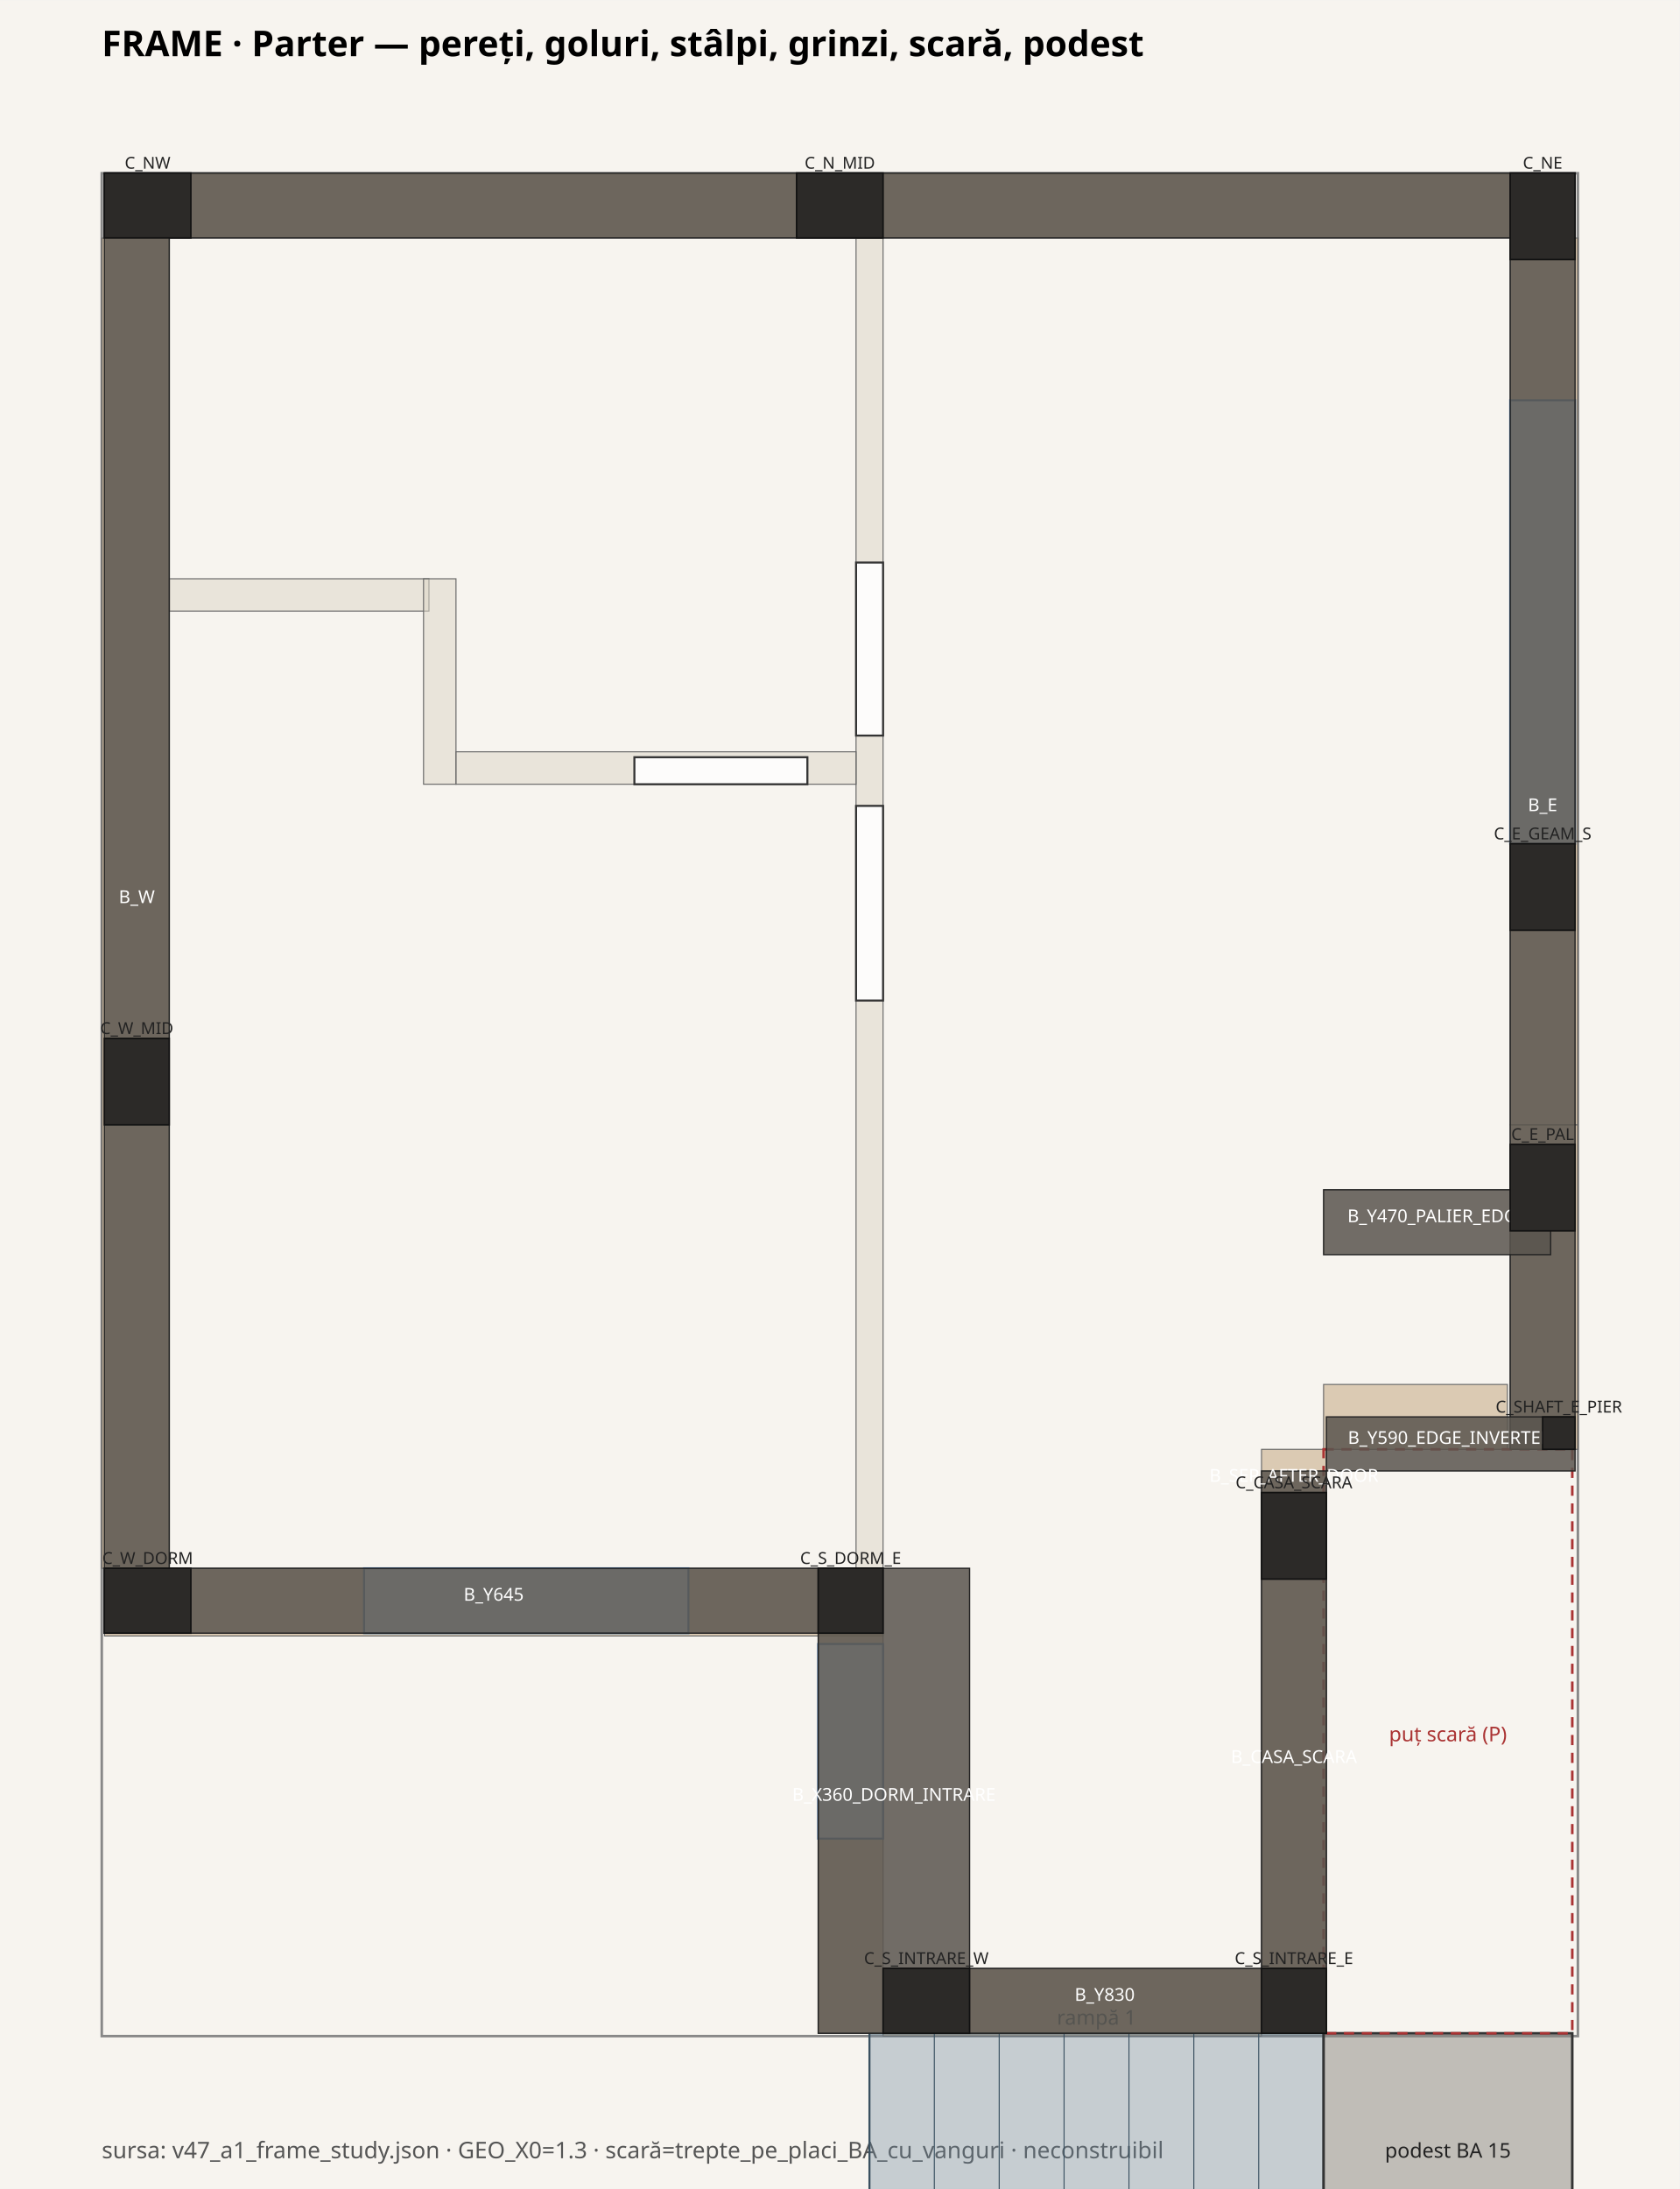
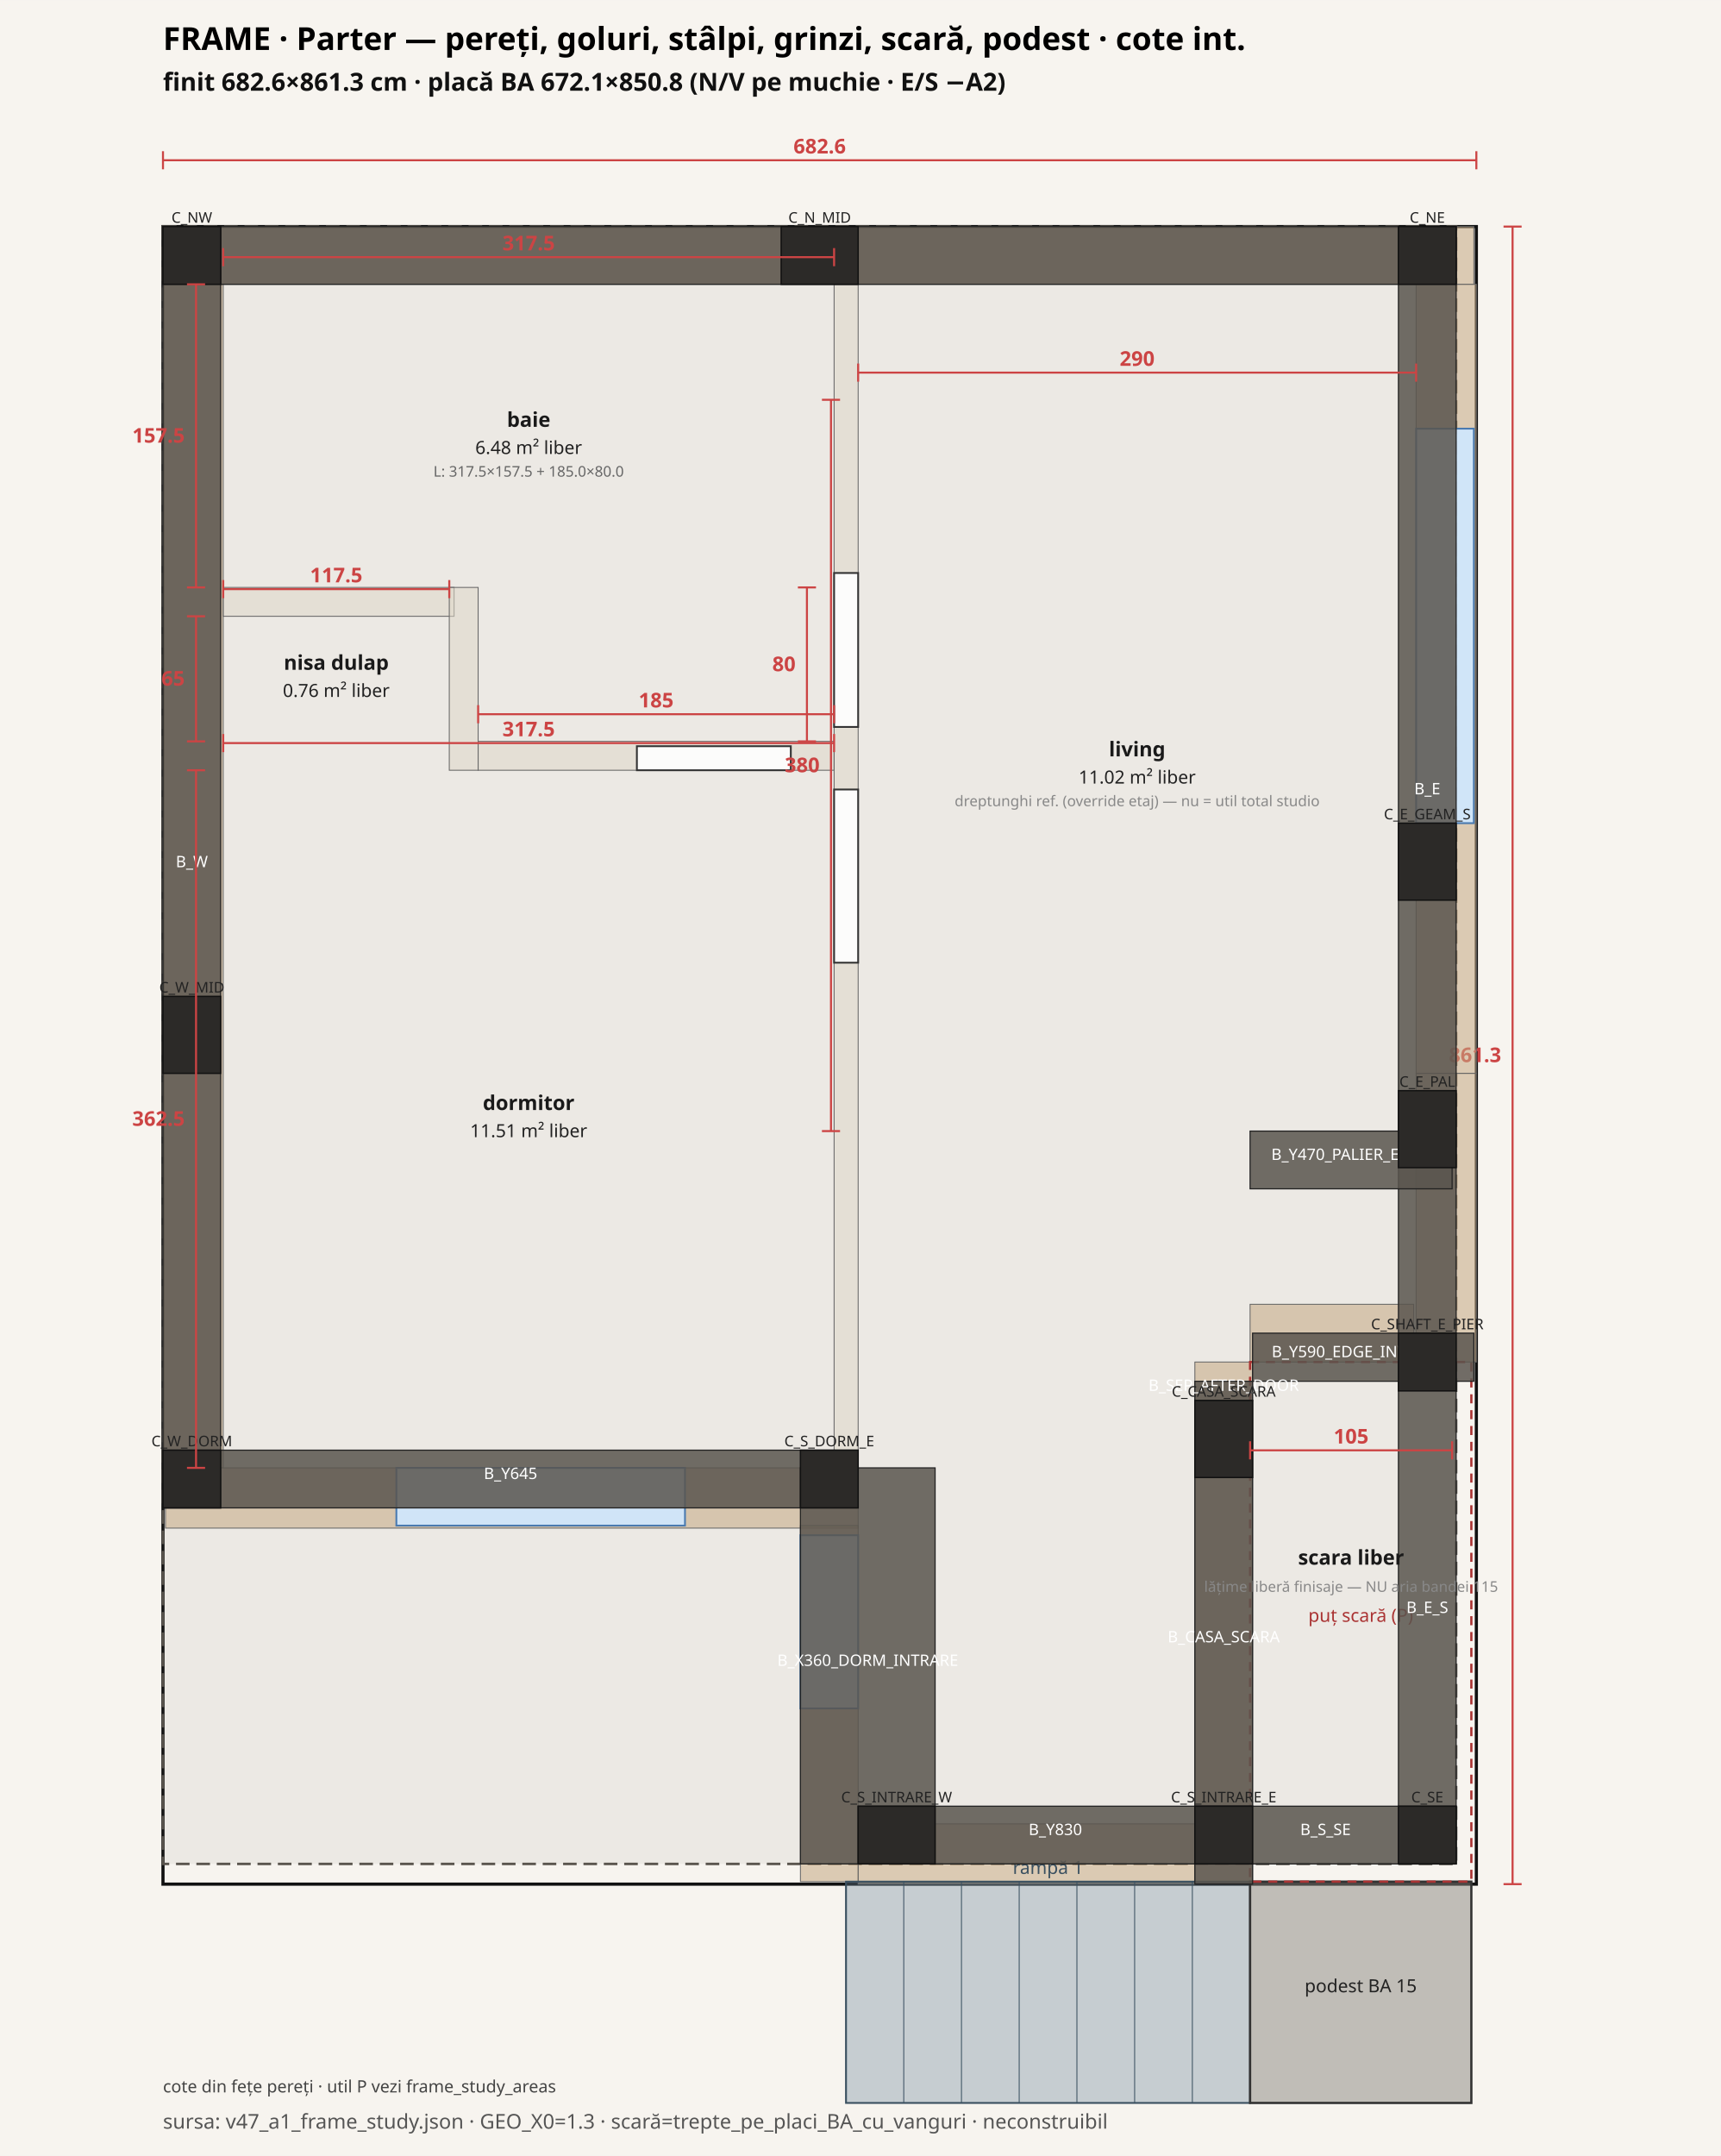
- <svg xmlns="http://www.w3.org/2000/svg" width="660" height="860" viewBox="0 0 660.21 860.105">
+ <svg xmlns="http://www.w3.org/2000/svg" width="760" height="952" viewBox="0 0 760.21 952.105">
  <rect width="100%" height="100%" fill="#f7f4ef" />
-   <text x="40" y="22" font-size="14" font-weight="600" font-family="IBM Plex Sans,Segoe UI,sans-serif">FRAME · Parter — pereți, goluri, stâlpi, grinzi, scară, podest</text>
-   <text x="40" y="848.105" font-size="9" fill="#555" font-family="IBM Plex Sans,Segoe UI,sans-serif">sursa: v47_a1_frame_study.json · GEO_X0=1.3 · scară=trepte_pe_placi_BA_cu_vanguri · neconstruibil</text>
-   <rect x="40" y="68" width="580.21" height="732.105" fill="none" stroke="#888" stroke-width="1" />
-   <rect x="41.105" y="68" width="578" height="25.5" fill="#c4a882" fill-opacity="0.55" stroke="#666" stroke-width="0.4" />
-   <rect x="40" y="93.5" width="26.605" height="522.75" fill="#c4a882" fill-opacity="0.55" stroke="#666" stroke-width="0.4" />
-   <rect x="593.605" y="93.5" width="26.605" height="348.5" fill="#c4a882" fill-opacity="0.55" stroke="#666" stroke-width="0.4" />
-   <rect x="347.105" y="773.5" width="148.75" height="26.605" fill="#c4a882" fill-opacity="0.55" stroke="#666" stroke-width="0.4" />
-   <rect x="41.105" y="616.25" width="306" height="26.605" fill="#c4a882" fill-opacity="0.55" stroke="#666" stroke-width="0.4" />
-   <rect x="336.48" y="93.5" width="10.625" height="522.75" fill="#ddd6c8" fill-opacity="0.55" stroke="#666" stroke-width="0.4" />
-   <rect x="66.605" y="227.375" width="102" height="12.75" fill="#ddd6c8" fill-opacity="0.55" stroke="#666" stroke-width="0.4" />
-   <rect x="166.48" y="227.375" width="12.75" height="80.75" fill="#ddd6c8" fill-opacity="0.55" stroke="#666" stroke-width="0.4" />
-   <rect x="179.23" y="295.375" width="157.25" height="12.75" fill="#ddd6c8" fill-opacity="0.55" stroke="#666" stroke-width="0.4" />
-   <rect x="495.855" y="569.5" width="25.5" height="229.5" fill="#c4a882" fill-opacity="0.55" stroke="#666" stroke-width="0.4" />
-   <rect x="321.605" y="641.75" width="25.5" height="157.25" fill="#c4a882" fill-opacity="0.55" stroke="#666" stroke-width="0.4" />
-   <rect x="593.605" y="442" width="26.605" height="127.5" fill="#c4a882" fill-opacity="0.55" stroke="#666" stroke-width="0.4" />
-   <rect x="520.25" y="544" width="72.25" height="25.5" fill="#c4a882" fill-opacity="0.55" stroke="#666" stroke-width="0.4" />
-   <rect x="336.48" y="221" width="10.625" height="68" fill="#fff" fill-opacity="0.9" stroke="#333" stroke-width="0.8" />
-   <rect x="249.355" y="297.5" width="68" height="10.625" fill="#fff" fill-opacity="0.9" stroke="#333" stroke-width="0.8" />
-   <rect x="336.48" y="316.625" width="10.625" height="76.5" fill="#fff" fill-opacity="0.9" stroke="#333" stroke-width="0.8" />
-   <rect x="143.105" y="616.25" width="127.5" height="25.5" fill="#cfe8ff" fill-opacity="0.9" stroke="#4a7ab0" stroke-width="0.8" />
-   <rect x="321.605" y="646" width="25.5" height="76.5" fill="#cfe8ff" fill-opacity="0.9" stroke="#4a7ab0" stroke-width="0.8" />
-   <rect x="593.605" y="157.25" width="25.5" height="174.25" fill="#cfe8ff" fill-opacity="0.9" stroke="#4a7ab0" stroke-width="0.8" />
-   <rect x="341.75" y="799" width="178.5" height="97.75" fill="#6a8498" fill-opacity="0.35" stroke="#3a5060" stroke-width="0.8" />
-   <line x1="341.75" y1="799" x2="341.75" y2="896.75" stroke="#3a5060" stroke-width="0.4" />
-   <line x1="367.25" y1="799" x2="367.25" y2="896.75" stroke="#3a5060" stroke-width="0.4" />
-   <line x1="392.75" y1="799" x2="392.75" y2="896.75" stroke="#3a5060" stroke-width="0.4" />
-   <line x1="418.25" y1="799" x2="418.25" y2="896.75" stroke="#3a5060" stroke-width="0.4" />
-   <line x1="443.75" y1="799" x2="443.75" y2="896.75" stroke="#3a5060" stroke-width="0.4" />
-   <line x1="469.25" y1="799" x2="469.25" y2="896.75" stroke="#3a5060" stroke-width="0.4" />
-   <line x1="494.75" y1="799" x2="494.75" y2="896.75" stroke="#3a5060" stroke-width="0.4" />
-   <text x="431" y="795.6" text-anchor="middle" font-size="8" fill="#3a5060" font-family="IBM Plex Sans,Segoe UI,sans-serif">rampă 1</text>
-   <rect x="520.25" y="799" width="97.75" height="97.75" fill="#8b8680" fill-opacity="0.5" stroke="#333" stroke-width="1" />
-   <text x="569.125" y="847.875" text-anchor="middle" font-size="8" fill="#222" font-family="IBM Plex Sans,Segoe UI,sans-serif">podest BA 15</text>
-   <rect x="520.25" y="569.5" width="97.75" height="229.5" fill="none" stroke="#a33" stroke-width="1" stroke-dasharray="4 3" />
-   <text x="569.125" y="684.25" text-anchor="middle" font-size="8" fill="#a33" font-family="IBM Plex Sans,Segoe UI,sans-serif">puț scară (P)</text>
-   <rect x="41.02" y="67.915" width="578.085" height="25.5" fill="#5a554e" fill-opacity="0.85" stroke="#222" stroke-width="0.5" />
-   <text x="330.062" y="80.665" text-anchor="middle" font-size="7" fill="#fff" font-family="IBM Plex Sans,Segoe UI,sans-serif">B_N</text>
-   <rect x="41.02" y="67.915" width="25.5" height="573.835" fill="#5a554e" fill-opacity="0.85" stroke="#222" stroke-width="0.5" />
-   <text x="53.77" y="354.832" text-anchor="middle" font-size="7" fill="#fff" font-family="IBM Plex Sans,Segoe UI,sans-serif">B_W</text>
-   <rect x="593.605" y="67.915" width="25.5" height="501.585" fill="#5a554e" fill-opacity="0.85" stroke="#222" stroke-width="0.5" />
-   <text x="606.355" y="318.707" text-anchor="middle" font-size="7" fill="#fff" font-family="IBM Plex Sans,Segoe UI,sans-serif">B_E</text>
-   <rect x="495.855" y="586.5" width="25.5" height="212.5" fill="#5a554e" fill-opacity="0.85" stroke="#222" stroke-width="0.5" />
-   <text x="508.605" y="692.75" text-anchor="middle" font-size="7" fill="#fff" font-family="IBM Plex Sans,Segoe UI,sans-serif">B_CASA_SCARA</text>
-   <rect x="521.355" y="556.75" width="97.75" height="21.25" fill="#5a554e" fill-opacity="0.85" stroke="#222" stroke-width="0.5" />
-   <text x="570.23" y="567.375" text-anchor="middle" font-size="7" fill="#fff" font-family="IBM Plex Sans,Segoe UI,sans-serif">B_Y590_EDGE_INVERTED</text>
-   <rect x="495.855" y="578" width="25.5" height="8.5" fill="#5a554e" fill-opacity="0.85" stroke="#222" stroke-width="0.5" />
-   <text x="508.605" y="582.25" text-anchor="middle" font-size="7" fill="#fff" font-family="IBM Plex Sans,Segoe UI,sans-serif">B_SEP_AFTER_DOOR</text>
-   <rect x="41.02" y="616.25" width="306.085" height="25.5" fill="#5a554e" fill-opacity="0.85" stroke="#222" stroke-width="0.5" />
-   <text x="194.062" y="629" text-anchor="middle" font-size="7" fill="#fff" font-family="IBM Plex Sans,Segoe UI,sans-serif">B_Y645</text>
-   <rect x="321.605" y="616.25" width="59.5" height="182.75" fill="#5a554e" fill-opacity="0.85" stroke="#222" stroke-width="0.5" />
-   <text x="351.355" y="707.625" text-anchor="middle" font-size="7" fill="#fff" font-family="IBM Plex Sans,Segoe UI,sans-serif">B_X360_DORM_INTRARE</text>
-   <rect x="347.105" y="773.5" width="174.25" height="25.5" fill="#5a554e" fill-opacity="0.85" stroke="#222" stroke-width="0.5" />
-   <text x="434.23" y="786.25" text-anchor="middle" font-size="7" fill="#fff" font-family="IBM Plex Sans,Segoe UI,sans-serif">B_Y830</text>
-   <rect x="520.25" y="467.5" width="89.25" height="25.5" fill="#5a554e" fill-opacity="0.85" stroke="#222" stroke-width="0.5" />
-   <text x="564.875" y="480.25" text-anchor="middle" font-size="7" fill="#fff" font-family="IBM Plex Sans,Segoe UI,sans-serif">B_Y470_PALIER_EDGE</text>
-   <rect x="41.02" y="67.915" width="34" height="25.5" fill="#2c2a28" stroke="#111" stroke-width="0.6" />
-   <text x="58.02" y="66.215" text-anchor="middle" font-size="6.5" fill="#222" font-family="IBM Plex Sans,Segoe UI,sans-serif">C_NW</text>
-   <rect x="313.105" y="67.915" width="34" height="25.5" fill="#2c2a28" stroke="#111" stroke-width="0.6" />
-   <text x="330.105" y="66.215" text-anchor="middle" font-size="6.5" fill="#222" font-family="IBM Plex Sans,Segoe UI,sans-serif">C_N_MID</text>
-   <rect x="593.605" y="67.915" width="25.5" height="34" fill="#2c2a28" stroke="#111" stroke-width="0.6" />
-   <text x="606.355" y="66.215" text-anchor="middle" font-size="6.5" fill="#222" font-family="IBM Plex Sans,Segoe UI,sans-serif">C_NE</text>
-   <rect x="41.02" y="408" width="25.5" height="34" fill="#2c2a28" stroke="#111" stroke-width="0.6" />
-   <text x="53.77" y="406.3" text-anchor="middle" font-size="6.5" fill="#222" font-family="IBM Plex Sans,Segoe UI,sans-serif">C_W_MID</text>
-   <rect x="41.02" y="616.25" width="34" height="25.5" fill="#2c2a28" stroke="#111" stroke-width="0.6" />
-   <text x="58.02" y="614.55" text-anchor="middle" font-size="6.5" fill="#222" font-family="IBM Plex Sans,Segoe UI,sans-serif">C_W_DORM</text>
-   <rect x="321.605" y="616.25" width="25.5" height="25.5" fill="#2c2a28" stroke="#111" stroke-width="0.6" />
-   <text x="334.355" y="614.55" text-anchor="middle" font-size="6.5" fill="#222" font-family="IBM Plex Sans,Segoe UI,sans-serif">C_S_DORM_E</text>
-   <rect x="593.605" y="331.5" width="25.5" height="34" fill="#2c2a28" stroke="#111" stroke-width="0.6" />
-   <text x="606.355" y="329.8" text-anchor="middle" font-size="6.5" fill="#222" font-family="IBM Plex Sans,Segoe UI,sans-serif">C_E_GEAM_S</text>
-   <rect x="593.605" y="449.65" width="25.5" height="34" fill="#2c2a28" stroke="#111" stroke-width="0.6" />
-   <text x="606.355" y="447.95" text-anchor="middle" font-size="6.5" fill="#222" font-family="IBM Plex Sans,Segoe UI,sans-serif">C_E_PAL</text>
-   <rect x="495.855" y="586.5" width="25.5" height="34" fill="#2c2a28" stroke="#111" stroke-width="0.6" />
-   <text x="508.605" y="584.8" text-anchor="middle" font-size="6.5" fill="#222" font-family="IBM Plex Sans,Segoe UI,sans-serif">C_CASA_SCARA</text>
-   <rect x="606.355" y="556.75" width="12.75" height="12.75" fill="#2c2a28" stroke="#111" stroke-width="0.6" />
-   <text x="612.73" y="555.05" text-anchor="middle" font-size="6.5" fill="#222" font-family="IBM Plex Sans,Segoe UI,sans-serif">C_SHAFT_E_PIER</text>
-   <rect x="347.105" y="773.5" width="34" height="25.5" fill="#2c2a28" stroke="#111" stroke-width="0.6" />
-   <text x="364.105" y="771.8" text-anchor="middle" font-size="6.5" fill="#222" font-family="IBM Plex Sans,Segoe UI,sans-serif">C_S_INTRARE_W</text>
-   <rect x="495.855" y="773.5" width="25.5" height="25.5" fill="#2c2a28" stroke="#111" stroke-width="0.6" />
-   <text x="508.605" y="771.8" text-anchor="middle" font-size="6.5" fill="#222" font-family="IBM Plex Sans,Segoe UI,sans-serif">C_S_INTRARE_E</text>
+   <text x="72" y="22" font-size="14" font-weight="600" font-family="IBM Plex Sans,Segoe UI,sans-serif">FRAME · Parter — pereți, goluri, stâlpi, grinzi, scară, podest · cote int.</text>
+   <text x="72" y="40" font-size="11" font-weight="600" fill="#111" font-family="IBM Plex Sans,Segoe UI,sans-serif">finit 682.6×861.3 cm · placă BA 672.1×850.8 (N/V pe muchie · E/S −A2)</text>
+   <text x="72" y="940.105" font-size="9" fill="#555" font-family="IBM Plex Sans,Segoe UI,sans-serif">sursa: v47_a1_frame_study.json · GEO_X0=1.3 · scară=trepte_pe_placi_BA_cu_vanguri · neconstruibil</text>
+   <rect x="72" y="100" width="580.21" height="732.105" fill="none" stroke="#111" stroke-width="1.4" />
+   <rect x="72" y="100" width="571.285" height="723.18" fill="#8b8680" fill-opacity="0.1" stroke="#5a554e" stroke-width="1.1" stroke-dasharray="6 3" />
+   <line x1="72" y1="70.7" x2="652.21" y2="70.7" stroke="#c44" stroke-width="0.9" />
+   <line x1="72" y1="66.7" x2="72" y2="74.7" stroke="#c44" stroke-width="0.9" />
+   <line x1="652.21" y1="66.7" x2="652.21" y2="74.7" stroke="#c44" stroke-width="0.9" />
+   <text x="362.105" y="67.7" text-anchor="middle" font-size="9" font-weight="600" fill="#c44" font-family="IBM Plex Sans,Segoe UI,sans-serif">682.6</text>
+   <line x1="668.21" y1="100" x2="668.21" y2="832.105" stroke="#c44" stroke-width="0.9" />
+   <line x1="664.21" y1="100" x2="672.21" y2="100" stroke="#c44" stroke-width="0.9" />
+   <line x1="664.21" y1="832.105" x2="672.21" y2="832.105" stroke="#c44" stroke-width="0.9" />
+   <text x="663.21" y="469.052" text-anchor="end" font-size="9" font-weight="600" fill="#c44" font-family="IBM Plex Sans,Segoe UI,sans-serif">861.3</text>
+   <rect x="73.105" y="100" width="578" height="25.5" fill="#c4a882" fill-opacity="0.55" stroke="#666" stroke-width="0.4" />
+   <rect x="72" y="125.5" width="26.605" height="522.75" fill="#c4a882" fill-opacity="0.55" stroke="#666" stroke-width="0.4" />
+   <rect x="625.605" y="125.5" width="26.605" height="348.5" fill="#c4a882" fill-opacity="0.55" stroke="#666" stroke-width="0.4" />
+   <rect x="379.105" y="805.5" width="148.75" height="26.605" fill="#c4a882" fill-opacity="0.55" stroke="#666" stroke-width="0.4" />
+   <rect x="73.105" y="648.25" width="306" height="26.605" fill="#c4a882" fill-opacity="0.55" stroke="#666" stroke-width="0.4" />
+   <rect x="368.48" y="125.5" width="10.625" height="522.75" fill="#ddd6c8" fill-opacity="0.55" stroke="#666" stroke-width="0.4" />
+   <rect x="98.605" y="259.375" width="102" height="12.75" fill="#ddd6c8" fill-opacity="0.55" stroke="#666" stroke-width="0.4" />
+   <rect x="198.48" y="259.375" width="12.75" height="80.75" fill="#ddd6c8" fill-opacity="0.55" stroke="#666" stroke-width="0.4" />
+   <rect x="211.23" y="327.375" width="157.25" height="12.75" fill="#ddd6c8" fill-opacity="0.55" stroke="#666" stroke-width="0.4" />
+   <rect x="527.855" y="601.5" width="25.5" height="229.5" fill="#c4a882" fill-opacity="0.55" stroke="#666" stroke-width="0.4" />
+   <rect x="353.605" y="673.75" width="25.5" height="157.25" fill="#c4a882" fill-opacity="0.55" stroke="#666" stroke-width="0.4" />
+   <rect x="625.605" y="474" width="26.605" height="127.5" fill="#c4a882" fill-opacity="0.55" stroke="#666" stroke-width="0.4" />
+   <rect x="552.25" y="576" width="72.25" height="25.5" fill="#c4a882" fill-opacity="0.55" stroke="#666" stroke-width="0.4" />
+   <rect x="368.48" y="253" width="10.625" height="68" fill="#fff" fill-opacity="0.9" stroke="#333" stroke-width="0.8" />
+   <rect x="281.355" y="329.5" width="68" height="10.625" fill="#fff" fill-opacity="0.9" stroke="#333" stroke-width="0.8" />
+   <rect x="368.48" y="348.625" width="10.625" height="76.5" fill="#fff" fill-opacity="0.9" stroke="#333" stroke-width="0.8" />
+   <rect x="175.105" y="648.25" width="127.5" height="25.5" fill="#cfe8ff" fill-opacity="0.9" stroke="#4a7ab0" stroke-width="0.8" />
+   <rect x="353.605" y="678" width="25.5" height="76.5" fill="#cfe8ff" fill-opacity="0.9" stroke="#4a7ab0" stroke-width="0.8" />
+   <rect x="625.605" y="189.25" width="25.5" height="174.25" fill="#cfe8ff" fill-opacity="0.9" stroke="#4a7ab0" stroke-width="0.8" />
+   <rect x="373.75" y="831" width="178.5" height="97.75" fill="#6a8498" fill-opacity="0.35" stroke="#3a5060" stroke-width="0.8" />
+   <line x1="373.75" y1="831" x2="373.75" y2="928.75" stroke="#3a5060" stroke-width="0.4" />
+   <line x1="399.25" y1="831" x2="399.25" y2="928.75" stroke="#3a5060" stroke-width="0.4" />
+   <line x1="424.75" y1="831" x2="424.75" y2="928.75" stroke="#3a5060" stroke-width="0.4" />
+   <line x1="450.25" y1="831" x2="450.25" y2="928.75" stroke="#3a5060" stroke-width="0.4" />
+   <line x1="475.75" y1="831" x2="475.75" y2="928.75" stroke="#3a5060" stroke-width="0.4" />
+   <line x1="501.25" y1="831" x2="501.25" y2="928.75" stroke="#3a5060" stroke-width="0.4" />
+   <line x1="526.75" y1="831" x2="526.75" y2="928.75" stroke="#3a5060" stroke-width="0.4" />
+   <text x="463" y="827.6" text-anchor="middle" font-size="8" fill="#3a5060" font-family="IBM Plex Sans,Segoe UI,sans-serif">rampă 1</text>
+   <rect x="552.25" y="831" width="97.75" height="97.75" fill="#8b8680" fill-opacity="0.5" stroke="#333" stroke-width="1" />
+   <text x="601.125" y="879.875" text-anchor="middle" font-size="8" fill="#222" font-family="IBM Plex Sans,Segoe UI,sans-serif">podest BA 15</text>
+   <rect x="552.25" y="601.5" width="97.75" height="229.5" fill="none" stroke="#a33" stroke-width="1" stroke-dasharray="4 3" />
+   <text x="601.125" y="716.25" text-anchor="middle" font-size="8" fill="#a33" font-family="IBM Plex Sans,Segoe UI,sans-serif">puț scară (P)</text>
+   <rect x="72" y="100" width="571.285" height="25.5" fill="#5a554e" fill-opacity="0.85" stroke="#222" stroke-width="0.5" />
+   <text x="357.642" y="112.75" text-anchor="middle" font-size="7" fill="#fff" font-family="IBM Plex Sans,Segoe UI,sans-serif">B_N</text>
+   <rect x="72" y="100" width="25.5" height="565.93" fill="#5a554e" fill-opacity="0.85" stroke="#222" stroke-width="0.5" />
+   <text x="84.75" y="382.965" text-anchor="middle" font-size="7" fill="#fff" font-family="IBM Plex Sans,Segoe UI,sans-serif">B_W</text>
+   <rect x="617.785" y="100" width="25.5" height="501.5" fill="#5a554e" fill-opacity="0.85" stroke="#222" stroke-width="0.5" />
+   <text x="630.535" y="350.75" text-anchor="middle" font-size="7" fill="#fff" font-family="IBM Plex Sans,Segoe UI,sans-serif">B_E</text>
+   <rect x="527.855" y="618.5" width="25.5" height="213.605" fill="#5a554e" fill-opacity="0.85" stroke="#222" stroke-width="0.5" />
+   <text x="540.605" y="725.303" text-anchor="middle" font-size="7" fill="#fff" font-family="IBM Plex Sans,Segoe UI,sans-serif">B_CASA_SCARA</text>
+   <rect x="553.355" y="588.75" width="97.75" height="21.25" fill="#5a554e" fill-opacity="0.85" stroke="#222" stroke-width="0.5" />
+   <text x="602.23" y="599.375" text-anchor="middle" font-size="7" fill="#fff" font-family="IBM Plex Sans,Segoe UI,sans-serif">B_Y590_EDGE_INVERTED</text>
+   <rect x="527.855" y="610" width="25.5" height="8.5" fill="#5a554e" fill-opacity="0.85" stroke="#222" stroke-width="0.5" />
+   <text x="540.605" y="614.25" text-anchor="middle" font-size="7" fill="#fff" font-family="IBM Plex Sans,Segoe UI,sans-serif">B_SEP_AFTER_DOOR</text>
+   <rect x="72" y="640.43" width="307.105" height="25.5" fill="#5a554e" fill-opacity="0.85" stroke="#222" stroke-width="0.5" />
+   <text x="225.553" y="653.18" text-anchor="middle" font-size="7" fill="#fff" font-family="IBM Plex Sans,Segoe UI,sans-serif">B_Y645</text>
+   <rect x="353.605" y="648.25" width="59.5" height="174.93" fill="#5a554e" fill-opacity="0.85" stroke="#222" stroke-width="0.5" />
+   <text x="383.355" y="735.715" text-anchor="middle" font-size="7" fill="#fff" font-family="IBM Plex Sans,Segoe UI,sans-serif">B_X360_DORM_INTRARE</text>
+   <rect x="379.105" y="797.68" width="174.25" height="25.5" fill="#5a554e" fill-opacity="0.85" stroke="#222" stroke-width="0.5" />
+   <text x="466.23" y="810.43" text-anchor="middle" font-size="7" fill="#fff" font-family="IBM Plex Sans,Segoe UI,sans-serif">B_Y830</text>
+   <rect x="617.785" y="601.5" width="25.5" height="221.68" fill="#5a554e" fill-opacity="0.85" stroke="#222" stroke-width="0.5" />
+   <text x="630.535" y="712.34" text-anchor="middle" font-size="7" fill="#fff" font-family="IBM Plex Sans,Segoe UI,sans-serif">B_E_S</text>
+   <rect x="527.855" y="797.68" width="115.43" height="25.5" fill="#5a554e" fill-opacity="0.85" stroke="#222" stroke-width="0.5" />
+   <text x="585.57" y="810.43" text-anchor="middle" font-size="7" fill="#fff" font-family="IBM Plex Sans,Segoe UI,sans-serif">B_S_SE</text>
+   <rect x="552.25" y="499.5" width="89.25" height="25.5" fill="#5a554e" fill-opacity="0.85" stroke="#222" stroke-width="0.5" />
+   <text x="596.875" y="512.25" text-anchor="middle" font-size="7" fill="#fff" font-family="IBM Plex Sans,Segoe UI,sans-serif">B_Y470_PALIER_EDGE</text>
+   <rect x="72" y="100" width="25.5" height="25.5" fill="#2c2a28" stroke="#111" stroke-width="0.6" />
+   <text x="84.75" y="98.3" text-anchor="middle" font-size="6.5" fill="#222" font-family="IBM Plex Sans,Segoe UI,sans-serif">C_NW</text>
+   <rect x="345.105" y="100" width="34" height="25.5" fill="#2c2a28" stroke="#111" stroke-width="0.6" />
+   <text x="362.105" y="98.3" text-anchor="middle" font-size="6.5" fill="#222" font-family="IBM Plex Sans,Segoe UI,sans-serif">C_N_MID</text>
+   <rect x="617.785" y="100" width="25.5" height="25.5" fill="#2c2a28" stroke="#111" stroke-width="0.6" />
+   <text x="630.535" y="98.3" text-anchor="middle" font-size="6.5" fill="#222" font-family="IBM Plex Sans,Segoe UI,sans-serif">C_NE</text>
+   <rect x="72" y="440" width="25.5" height="34" fill="#2c2a28" stroke="#111" stroke-width="0.6" />
+   <text x="84.75" y="438.3" text-anchor="middle" font-size="6.5" fill="#222" font-family="IBM Plex Sans,Segoe UI,sans-serif">C_W_MID</text>
+   <rect x="72" y="640.43" width="25.5" height="25.5" fill="#2c2a28" stroke="#111" stroke-width="0.6" />
+   <text x="84.75" y="638.73" text-anchor="middle" font-size="6.5" fill="#222" font-family="IBM Plex Sans,Segoe UI,sans-serif">C_W_DORM</text>
+   <rect x="353.605" y="640.43" width="25.5" height="25.5" fill="#2c2a28" stroke="#111" stroke-width="0.6" />
+   <text x="366.355" y="638.73" text-anchor="middle" font-size="6.5" fill="#222" font-family="IBM Plex Sans,Segoe UI,sans-serif">C_S_DORM_E</text>
+   <rect x="617.785" y="363.5" width="25.5" height="34" fill="#2c2a28" stroke="#111" stroke-width="0.6" />
+   <text x="630.535" y="361.8" text-anchor="middle" font-size="6.5" fill="#222" font-family="IBM Plex Sans,Segoe UI,sans-serif">C_E_GEAM_S</text>
+   <rect x="617.785" y="481.65" width="25.5" height="34" fill="#2c2a28" stroke="#111" stroke-width="0.6" />
+   <text x="630.535" y="479.95" text-anchor="middle" font-size="6.5" fill="#222" font-family="IBM Plex Sans,Segoe UI,sans-serif">C_E_PAL</text>
+   <rect x="527.855" y="618.5" width="25.5" height="34" fill="#2c2a28" stroke="#111" stroke-width="0.6" />
+   <text x="540.605" y="616.8" text-anchor="middle" font-size="6.5" fill="#222" font-family="IBM Plex Sans,Segoe UI,sans-serif">C_CASA_SCARA</text>
+   <rect x="617.785" y="588.75" width="25.5" height="25.5" fill="#2c2a28" stroke="#111" stroke-width="0.6" />
+   <text x="630.535" y="587.05" text-anchor="middle" font-size="6.5" fill="#222" font-family="IBM Plex Sans,Segoe UI,sans-serif">C_SHAFT_E_PIER</text>
+   <rect x="379.105" y="797.68" width="34" height="25.5" fill="#2c2a28" stroke="#111" stroke-width="0.6" />
+   <text x="396.105" y="795.98" text-anchor="middle" font-size="6.5" fill="#222" font-family="IBM Plex Sans,Segoe UI,sans-serif">C_S_INTRARE_W</text>
+   <rect x="527.855" y="797.68" width="25.5" height="25.5" fill="#2c2a28" stroke="#111" stroke-width="0.6" />
+   <text x="540.605" y="795.98" text-anchor="middle" font-size="6.5" fill="#222" font-family="IBM Plex Sans,Segoe UI,sans-serif">C_S_INTRARE_E</text>
+   <rect x="617.785" y="797.68" width="25.5" height="25.5" fill="#2c2a28" stroke="#111" stroke-width="0.6" />
+   <text x="630.535" y="795.98" text-anchor="middle" font-size="6.5" fill="#222" font-family="IBM Plex Sans,Segoe UI,sans-serif">C_SE</text>
+   <text x="233.543" y="188.438" text-anchor="middle" font-size="9" font-weight="600" fill="#1a1a1a" font-family="IBM Plex Sans,Segoe UI,sans-serif">baie</text>
+   <text x="233.543" y="200.438" text-anchor="middle" font-size="8" fill="#222" font-family="IBM Plex Sans,Segoe UI,sans-serif">6.48 m² liber</text>
+   <text x="233.543" y="210.438" text-anchor="middle" font-size="6.5" fill="#666" font-family="IBM Plex Sans,Segoe UI,sans-serif">L: 317.5×157.5 + 185.0×80.0</text>
+   <line x1="98.605" y1="113.5" x2="368.48" y2="113.5" stroke="#c44" stroke-width="0.9" />
+   <line x1="98.605" y1="109.5" x2="98.605" y2="117.5" stroke="#c44" stroke-width="0.9" />
+   <line x1="368.48" y1="109.5" x2="368.48" y2="117.5" stroke="#c44" stroke-width="0.9" />
+   <text x="233.543" y="110.5" text-anchor="middle" font-size="9" font-weight="600" fill="#c44" font-family="IBM Plex Sans,Segoe UI,sans-serif">317.5</text>
+   <line x1="86.605" y1="125.5" x2="86.605" y2="259.375" stroke="#c44" stroke-width="0.9" />
+   <line x1="82.605" y1="125.5" x2="90.605" y2="125.5" stroke="#c44" stroke-width="0.9" />
+   <line x1="82.605" y1="259.375" x2="90.605" y2="259.375" stroke="#c44" stroke-width="0.9" />
+   <text x="81.605" y="195.438" text-anchor="end" font-size="9" font-weight="600" fill="#c44" font-family="IBM Plex Sans,Segoe UI,sans-serif">157.5</text>
+   <line x1="211.23" y1="315.375" x2="368.48" y2="315.375" stroke="#c44" stroke-width="0.9" />
+   <line x1="211.23" y1="311.375" x2="211.23" y2="319.375" stroke="#c44" stroke-width="0.9" />
+   <line x1="368.48" y1="311.375" x2="368.48" y2="319.375" stroke="#c44" stroke-width="0.9" />
+   <text x="289.855" y="312.375" text-anchor="middle" font-size="9" font-weight="600" fill="#c44" font-family="IBM Plex Sans,Segoe UI,sans-serif">185</text>
+   <line x1="356.48" y1="259.375" x2="356.48" y2="327.375" stroke="#c44" stroke-width="0.9" />
+   <line x1="352.48" y1="259.375" x2="360.48" y2="259.375" stroke="#c44" stroke-width="0.9" />
+   <line x1="352.48" y1="327.375" x2="360.48" y2="327.375" stroke="#c44" stroke-width="0.9" />
+   <text x="351.48" y="296.375" text-anchor="end" font-size="9" font-weight="600" fill="#c44" font-family="IBM Plex Sans,Segoe UI,sans-serif">80</text>
+   <text x="148.543" y="295.75" text-anchor="middle" font-size="9" font-weight="600" fill="#1a1a1a" font-family="IBM Plex Sans,Segoe UI,sans-serif">nisa dulap</text>
+   <text x="148.543" y="307.75" text-anchor="middle" font-size="8" fill="#222" font-family="IBM Plex Sans,Segoe UI,sans-serif">0.76 m² liber</text>
+   <line x1="98.605" y1="260.125" x2="198.48" y2="260.125" stroke="#c44" stroke-width="0.9" />
+   <line x1="98.605" y1="256.125" x2="98.605" y2="264.125" stroke="#c44" stroke-width="0.9" />
+   <line x1="198.48" y1="256.125" x2="198.48" y2="264.125" stroke="#c44" stroke-width="0.9" />
+   <text x="148.543" y="257.125" text-anchor="middle" font-size="9" font-weight="600" fill="#c44" font-family="IBM Plex Sans,Segoe UI,sans-serif">117.5</text>
+   <line x1="86.605" y1="272.125" x2="86.605" y2="327.375" stroke="#c44" stroke-width="0.9" />
+   <line x1="82.605" y1="272.125" x2="90.605" y2="272.125" stroke="#c44" stroke-width="0.9" />
+   <line x1="82.605" y1="327.375" x2="90.605" y2="327.375" stroke="#c44" stroke-width="0.9" />
+   <text x="81.605" y="302.75" text-anchor="end" font-size="9" font-weight="600" fill="#c44" font-family="IBM Plex Sans,Segoe UI,sans-serif">65</text>
+   <text x="233.543" y="490.188" text-anchor="middle" font-size="9" font-weight="600" fill="#1a1a1a" font-family="IBM Plex Sans,Segoe UI,sans-serif">dormitor</text>
+   <text x="233.543" y="502.188" text-anchor="middle" font-size="8" fill="#222" font-family="IBM Plex Sans,Segoe UI,sans-serif">11.51 m² liber</text>
+   <line x1="98.605" y1="328.125" x2="368.48" y2="328.125" stroke="#c44" stroke-width="0.9" />
+   <line x1="98.605" y1="324.125" x2="98.605" y2="332.125" stroke="#c44" stroke-width="0.9" />
+   <line x1="368.48" y1="324.125" x2="368.48" y2="332.125" stroke="#c44" stroke-width="0.9" />
+   <text x="233.543" y="325.125" text-anchor="middle" font-size="9" font-weight="600" fill="#c44" font-family="IBM Plex Sans,Segoe UI,sans-serif">317.5</text>
+   <line x1="86.605" y1="340.125" x2="86.605" y2="648.25" stroke="#c44" stroke-width="0.9" />
+   <line x1="82.605" y1="340.125" x2="90.605" y2="340.125" stroke="#c44" stroke-width="0.9" />
+   <line x1="82.605" y1="648.25" x2="90.605" y2="648.25" stroke="#c44" stroke-width="0.9" />
+   <text x="81.605" y="497.188" text-anchor="end" font-size="9" font-weight="600" fill="#c44" font-family="IBM Plex Sans,Segoe UI,sans-serif">362.5</text>
+   <text x="502.355" y="334" text-anchor="middle" font-size="9" font-weight="600" fill="#1a1a1a" font-family="IBM Plex Sans,Segoe UI,sans-serif">living</text>
+   <text x="502.355" y="346" text-anchor="middle" font-size="8" fill="#222" font-family="IBM Plex Sans,Segoe UI,sans-serif">11.02 m² liber</text>
+   <text x="502.355" y="356" text-anchor="middle" font-size="6.5" fill="#888" font-family="IBM Plex Sans,Segoe UI,sans-serif">dreptunghi ref. (override etaj) — nu = util total studio</text>
+   <line x1="379.105" y1="164.5" x2="625.605" y2="164.5" stroke="#c44" stroke-width="0.9" />
+   <line x1="379.105" y1="160.5" x2="379.105" y2="168.5" stroke="#c44" stroke-width="0.9" />
+   <line x1="625.605" y1="160.5" x2="625.605" y2="168.5" stroke="#c44" stroke-width="0.9" />
+   <text x="502.355" y="161.5" text-anchor="middle" font-size="9" font-weight="600" fill="#c44" font-family="IBM Plex Sans,Segoe UI,sans-serif">290</text>
+   <line x1="367.105" y1="176.5" x2="367.105" y2="499.5" stroke="#c44" stroke-width="0.9" />
+   <line x1="363.105" y1="176.5" x2="371.105" y2="176.5" stroke="#c44" stroke-width="0.9" />
+   <line x1="363.105" y1="499.5" x2="371.105" y2="499.5" stroke="#c44" stroke-width="0.9" />
+   <text x="362.105" y="341" text-anchor="end" font-size="9" font-weight="600" fill="#c44" font-family="IBM Plex Sans,Segoe UI,sans-serif">380</text>
+   <text x="596.875" y="691" text-anchor="middle" font-size="9" font-weight="600" fill="#1a1a1a" font-family="IBM Plex Sans,Segoe UI,sans-serif">scara liber</text>
+   <text x="596.875" y="703" text-anchor="middle" font-size="6.5" fill="#888" font-family="IBM Plex Sans,Segoe UI,sans-serif">lățime liberă finisaje — NU aria bandei 115</text>
+   <line x1="552.25" y1="640.5" x2="641.5" y2="640.5" stroke="#c44" stroke-width="0.9" />
+   <line x1="552.25" y1="636.5" x2="552.25" y2="644.5" stroke="#c44" stroke-width="0.9" />
+   <line x1="641.5" y1="636.5" x2="641.5" y2="644.5" stroke="#c44" stroke-width="0.9" />
+   <text x="596.875" y="637.5" text-anchor="middle" font-size="9" font-weight="600" fill="#c44" font-family="IBM Plex Sans,Segoe UI,sans-serif">105</text>
+   <text x="72" y="924.105" font-size="7.5" fill="#444" font-family="IBM Plex Sans,Segoe UI,sans-serif">cote din fețe pereți · util P vezi frame_study_areas</text>
</svg>
